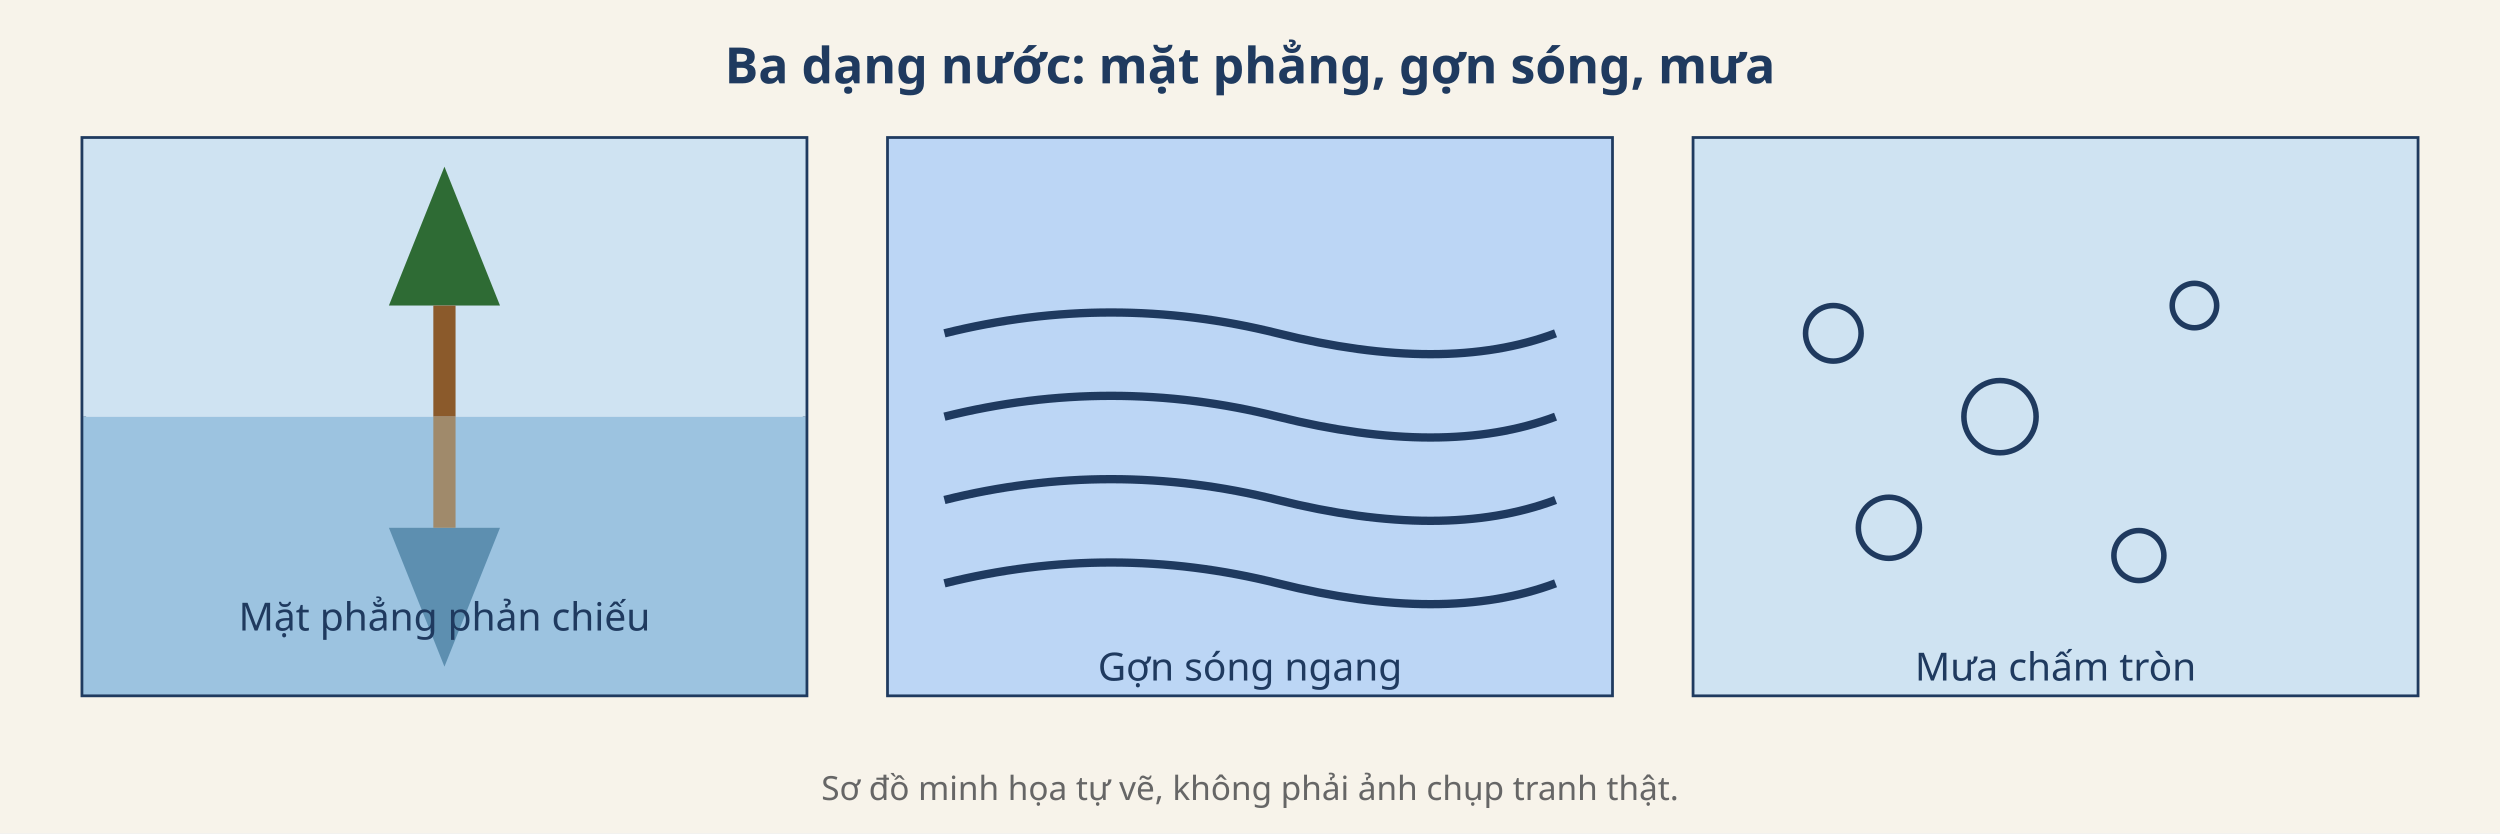
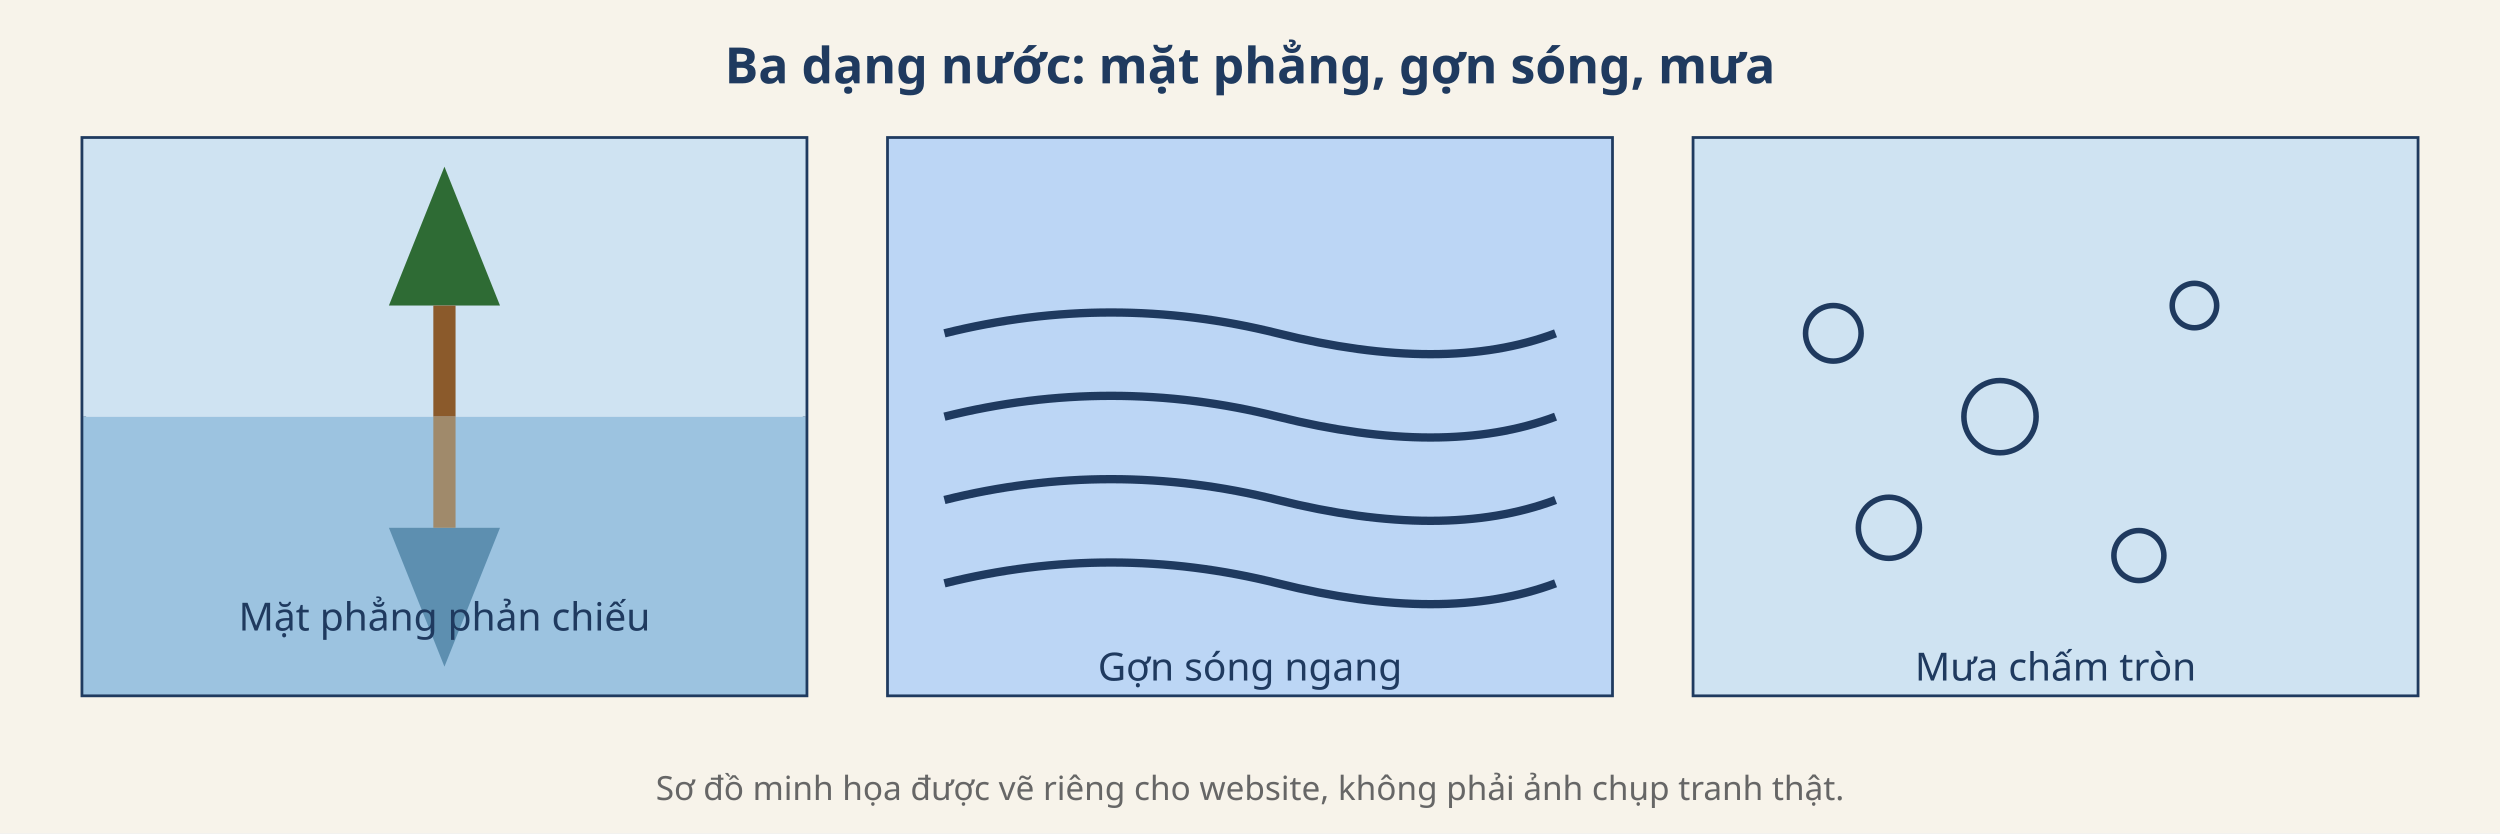
<svg xmlns="http://www.w3.org/2000/svg" width="900" height="300" viewBox="0 0 900 300" role="img" aria-label="Sơ đồ 3 dạng nước: mặt phẳng phản chiếu, gợn sóng ngang, mưa chấm tròn">
  <rect width="900" height="300" fill="#f7f3ea" />
  <text x="450" y="30" font-family="sans-serif" font-size="18" font-weight="bold" fill="#1f3a5f" text-anchor="middle">Ba dạng nước: mặt phẳng, gợn sóng, mưa</text>
  <rect x="30" y="50" width="260" height="200" fill="#ffffff" stroke="#1f3a5f" stroke-width="2" />
  <rect x="30" y="50" width="260" height="100" fill="#cfe3f2" />
  <rect x="30" y="150" width="260" height="100" fill="#9cc3e0" />
  <polygon points="160,60 140,110 180,110" fill="#2e6b34" />
  <rect x="156" y="110" width="8" height="40" fill="#8b5a2b" />
  <polygon points="160,240 140,190 180,190" fill="#5d8fb0" />
  <rect x="156" y="150" width="8" height="40" fill="#a08a6b" />
  <text x="160" y="245" font-family="sans-serif" font-size="14" fill="#1f3a5f" text-anchor="middle" dy="-18">Mặt phẳng phản chiếu</text>
  <rect x="320" y="50" width="260" height="200" fill="#ffffff" stroke="#1f3a5f" stroke-width="2" />
  <rect x="320" y="50" width="260" height="200" fill="#bcd6f5" />
  <path d="M340 120 Q 400 105 460 120 T 560 120" stroke="#1f3a5f" stroke-width="3" fill="none" />
  <path d="M340 150 Q 400 135 460 150 T 560 150" stroke="#1f3a5f" stroke-width="3" fill="none" />
  <path d="M340 180 Q 400 165 460 180 T 560 180" stroke="#1f3a5f" stroke-width="3" fill="none" />
  <path d="M340 210 Q 400 195 460 210 T 560 210" stroke="#1f3a5f" stroke-width="3" fill="none" />
  <text x="450" y="245" font-family="sans-serif" font-size="14" fill="#1f3a5f" text-anchor="middle">Gợn sóng ngang</text>
  <rect x="610" y="50" width="260" height="200" fill="#ffffff" stroke="#1f3a5f" stroke-width="2" />
  <rect x="610" y="50" width="260" height="200" fill="#cfe3f2" />
  <circle cx="660" cy="120" r="10" fill="none" stroke="#1f3a5f" stroke-width="2" />
  <circle cx="720" cy="150" r="13" fill="none" stroke="#1f3a5f" stroke-width="2" />
  <circle cx="790" cy="110" r="8" fill="none" stroke="#1f3a5f" stroke-width="2" />
  <circle cx="680" cy="190" r="11" fill="none" stroke="#1f3a5f" stroke-width="2" />
  <circle cx="770" cy="200" r="9" fill="none" stroke="#1f3a5f" stroke-width="2" />
  <text x="740" y="245" font-family="sans-serif" font-size="14" fill="#1f3a5f" text-anchor="middle">Mưa chấm tròn</text>
-   <text x="450" y="288" font-family="sans-serif" font-size="12" fill="#666666" text-anchor="middle">Sơ đồ minh họa tự vẽ, không phải ảnh chụp tranh thật.</text>
+   <text x="450" y="288" font-family="sans-serif" font-size="12" fill="#666666" text-anchor="middle">Sơ đồ minh họa được vẽ riêng cho website, không phải ảnh chụp tranh thật.</text>
</svg>
